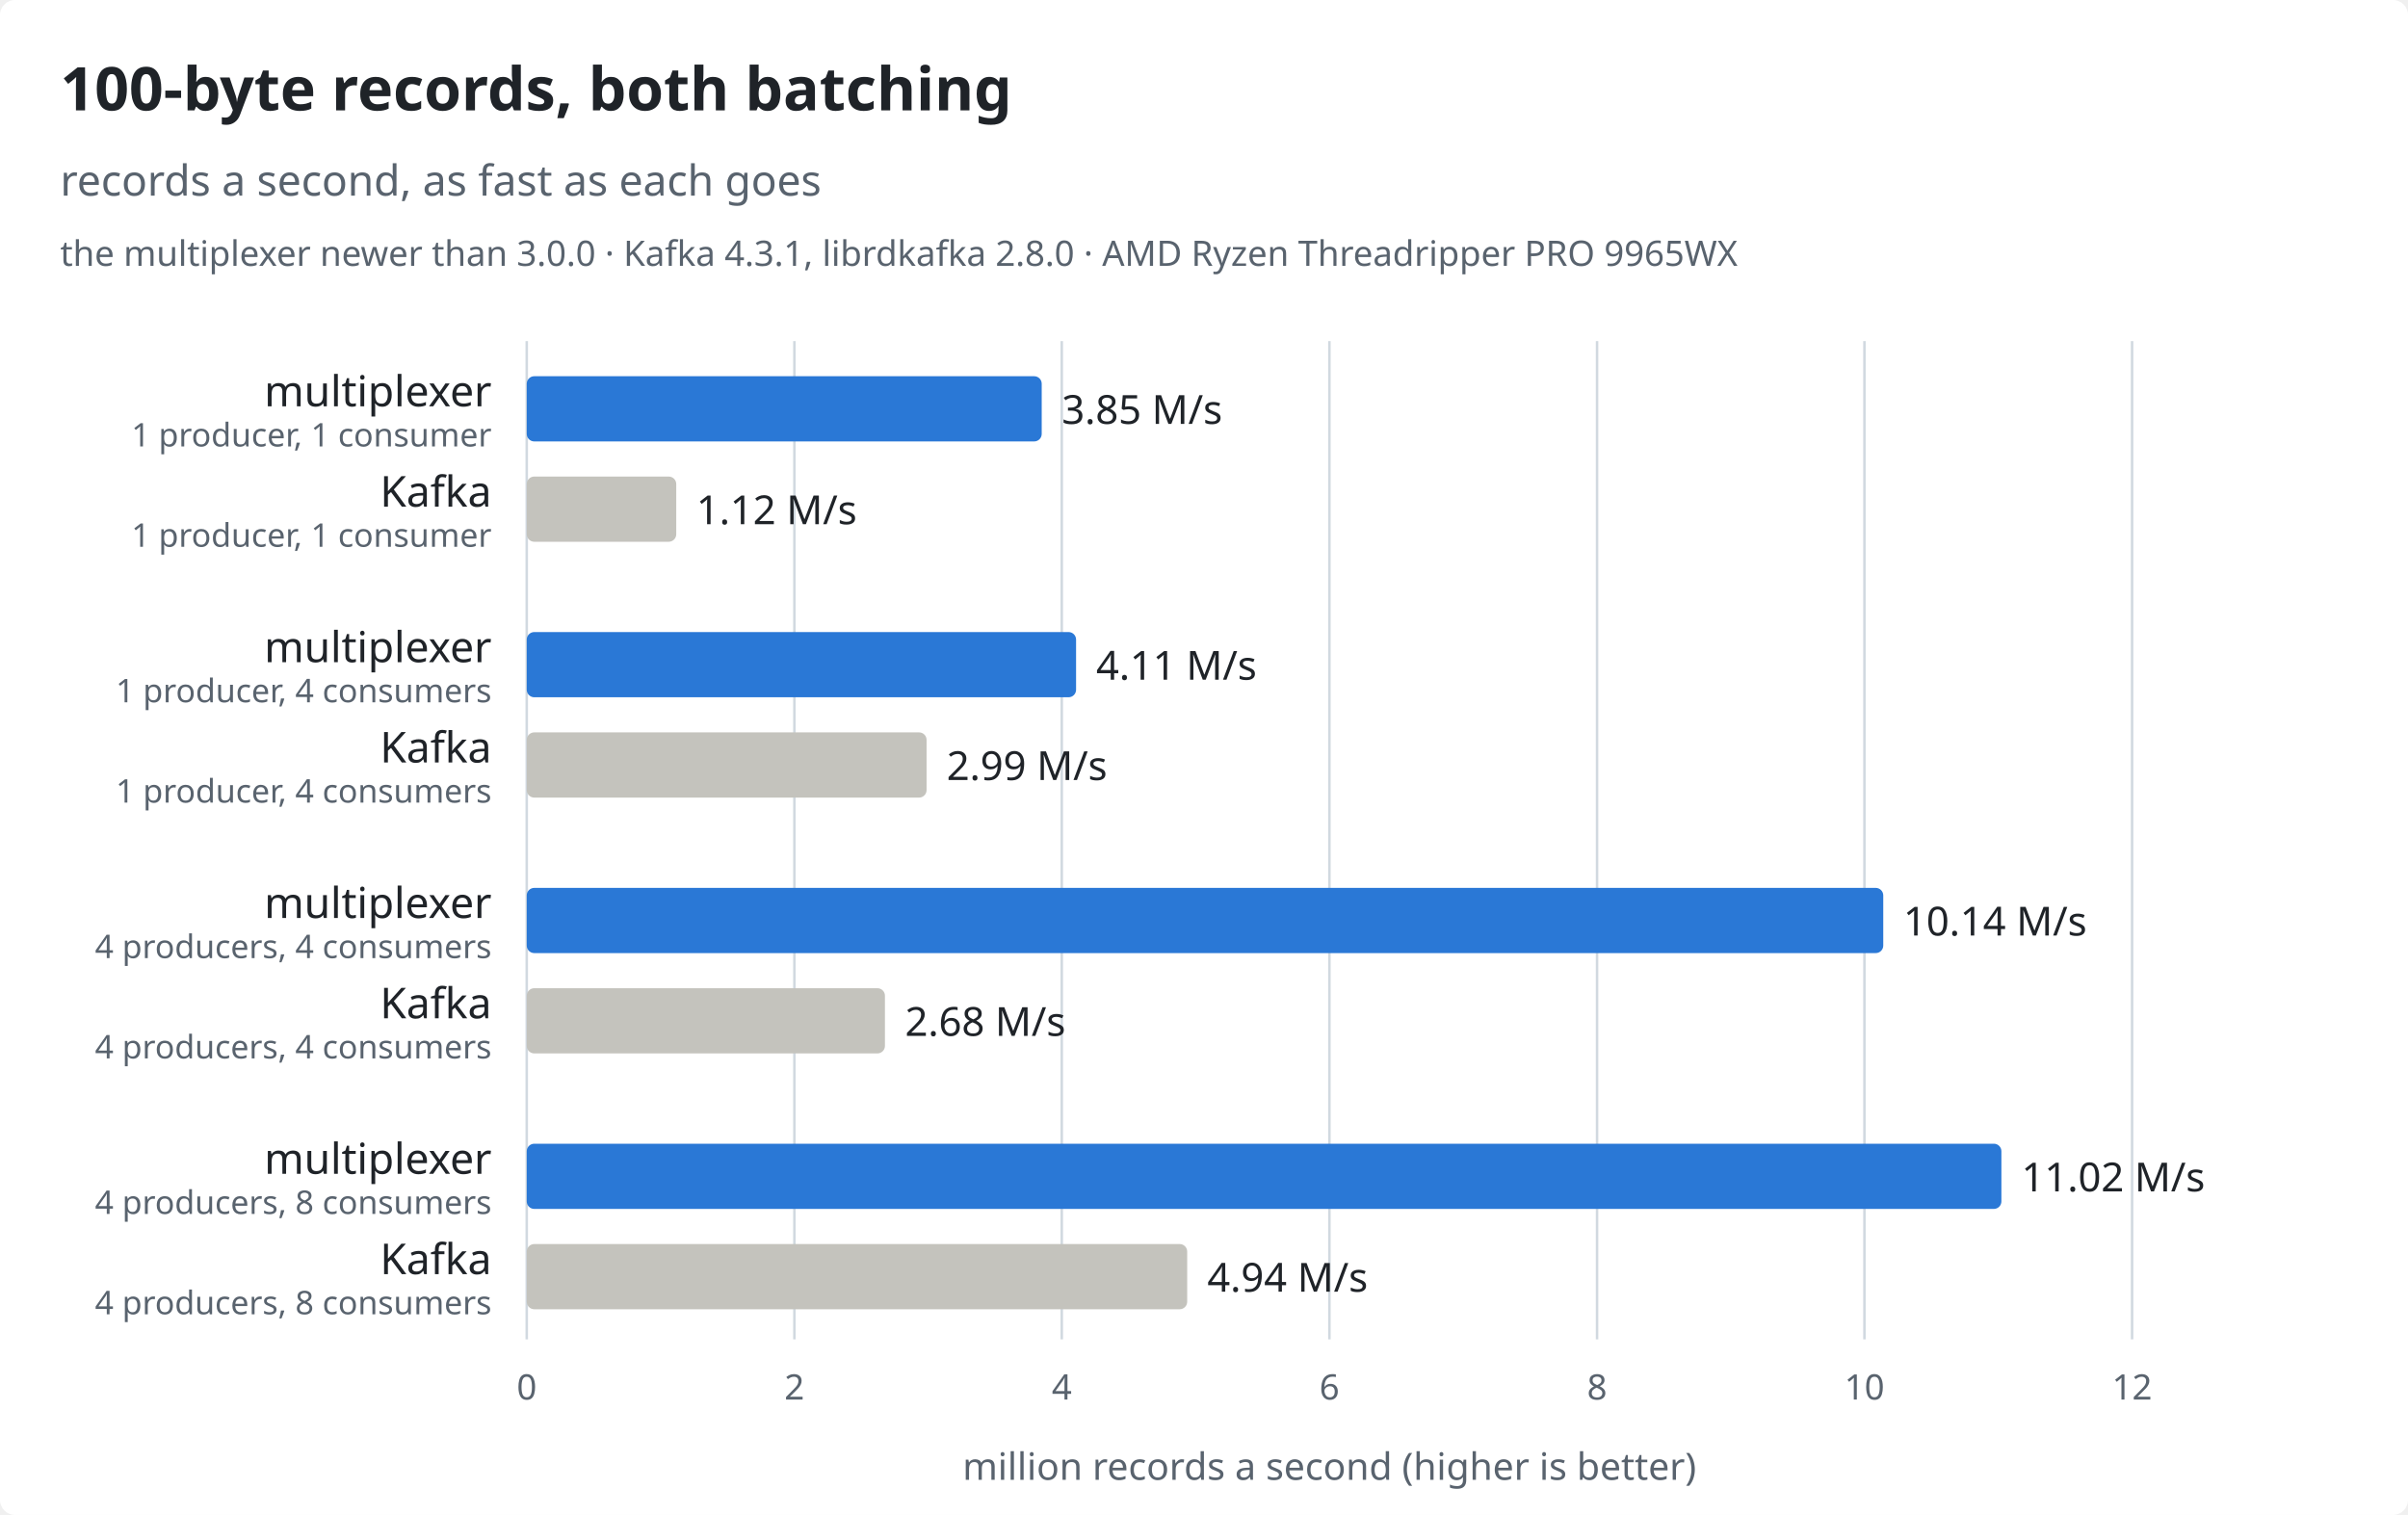
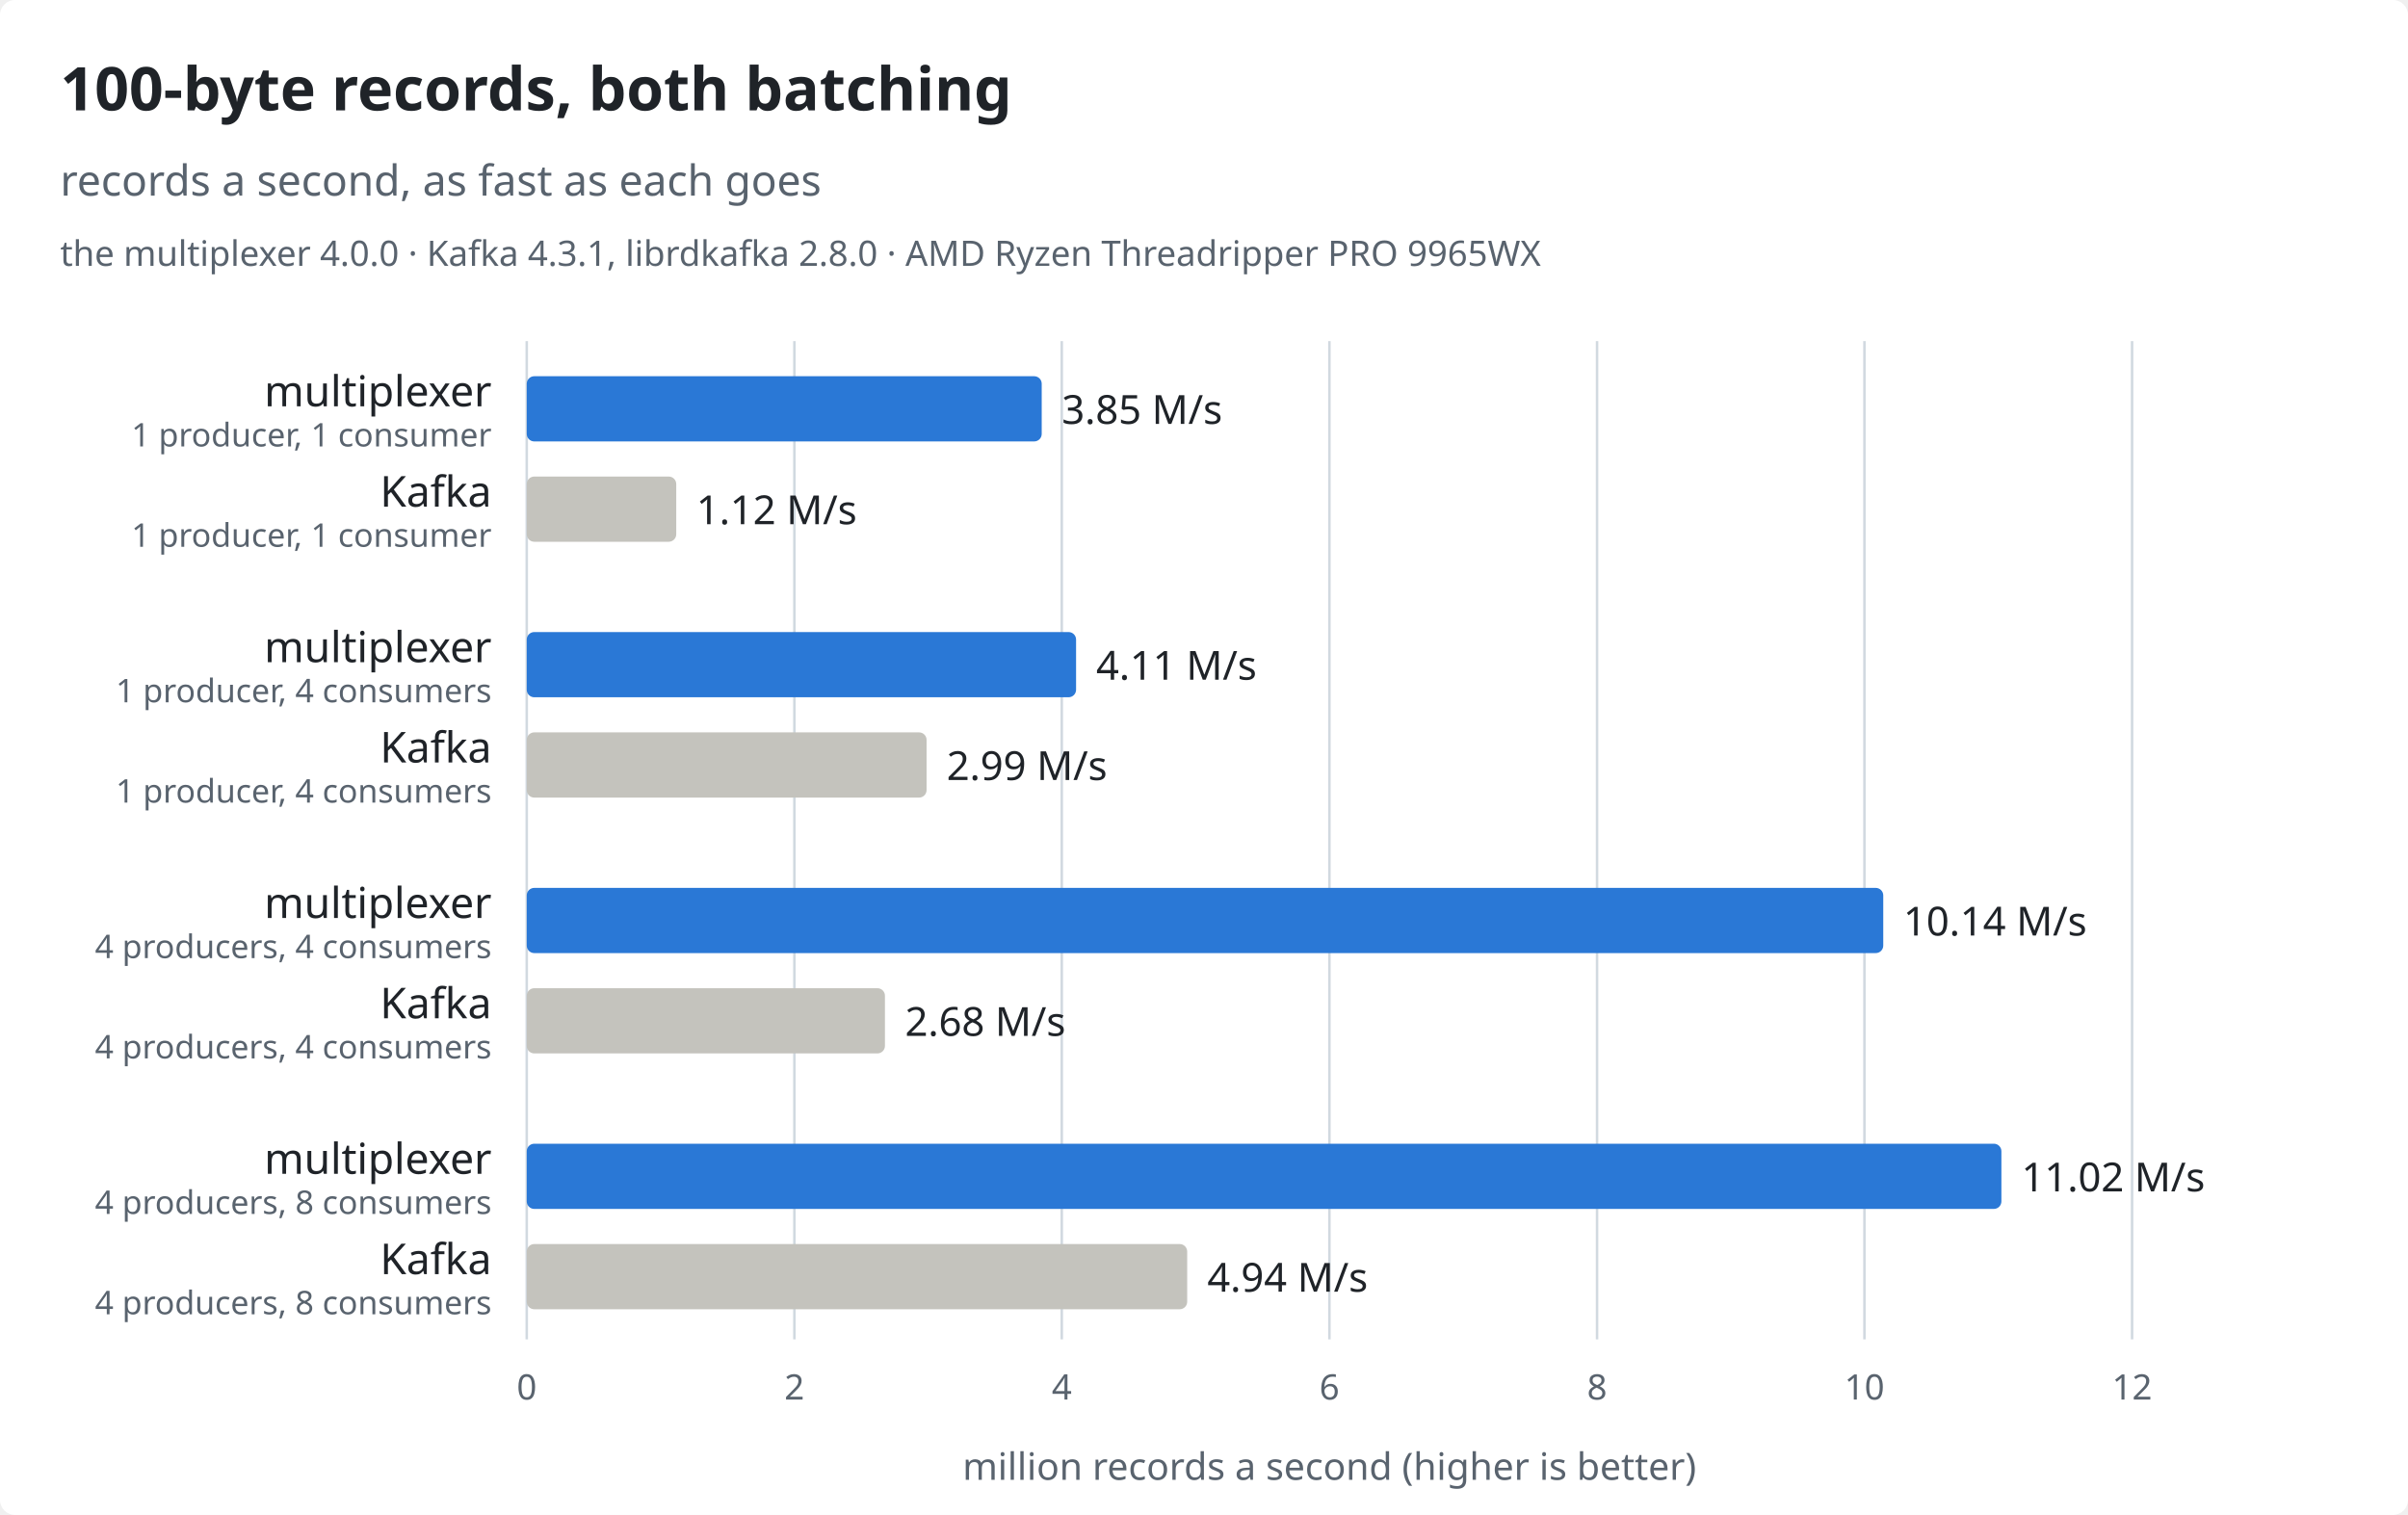
<svg xmlns="http://www.w3.org/2000/svg" width="960" height="604" viewBox="0 0 960 604" role="img" aria-labelledby="title description" font-family="-apple-system, BlinkMacSystemFont, 'Segoe UI', 'Noto Sans', Helvetica, Arial, sans-serif">
  <rect width="960" height="604" rx="6" fill="#ffffff" />
  <text x="24" y="44" font-size="24" font-weight="600" fill="#1f2328">100-byte records, both batching</text>
  <text x="24" y="78" font-size="17" fill="#59636e">records a second, as fast as each goes</text>
-   <text x="24" y="106" font-size="14" fill="#59636e">the multiplexer newer than 3.0.0 · Kafka 4.3.1, librdkafka 2.8.0 · AMD Ryzen Threadripper PRO 9965WX</text>
+   <text x="24" y="106" font-size="14" fill="#59636e">the multiplexer 4.0.0 · Kafka 4.3.1, librdkafka 2.8.0 · AMD Ryzen Threadripper PRO 9965WX</text>
  <line x1="210.0" y1="136" x2="210.0" y2="534" stroke="#d1d9e0" stroke-width="1" />
  <text x="210.0" y="558" font-size="14" text-anchor="middle" fill="#59636e">0</text>
  <line x1="316.7" y1="136" x2="316.7" y2="534" stroke="#d1d9e0" stroke-width="1" />
  <text x="316.7" y="558" font-size="14" text-anchor="middle" fill="#59636e">2</text>
  <line x1="423.3" y1="136" x2="423.3" y2="534" stroke="#d1d9e0" stroke-width="1" />
  <text x="423.3" y="558" font-size="14" text-anchor="middle" fill="#59636e">4</text>
  <line x1="530.0" y1="136" x2="530.0" y2="534" stroke="#d1d9e0" stroke-width="1" />
  <text x="530.0" y="558" font-size="14" text-anchor="middle" fill="#59636e">6</text>
  <line x1="636.7" y1="136" x2="636.7" y2="534" stroke="#d1d9e0" stroke-width="1" />
  <text x="636.7" y="558" font-size="14" text-anchor="middle" fill="#59636e">8</text>
  <line x1="743.3" y1="136" x2="743.3" y2="534" stroke="#d1d9e0" stroke-width="1" />
  <text x="743.3" y="558" font-size="14" text-anchor="middle" fill="#59636e">10</text>
  <line x1="850.0" y1="136" x2="850.0" y2="534" stroke="#d1d9e0" stroke-width="1" />
  <text x="850.0" y="558" font-size="14" text-anchor="middle" fill="#59636e">12</text>
  <text x="530.0" y="590" font-size="15" text-anchor="middle" fill="#59636e">million records a second (higher is better)</text>
  <rect x="210" y="150" width="205.3" height="26" rx="3" fill="#2a78d6" />
  <text x="196" y="162" font-size="17" text-anchor="end" fill="#1f2328">multiplexer</text>
  <text x="196" y="178" font-size="13" text-anchor="end" fill="#59636e">1 producer, 1 consumer</text>
  <text x="423.3" y="169" font-size="16" fill="#1f2328">3.85 M/s</text>
  <rect x="210" y="190" width="59.6" height="26" rx="3" fill="#c4c3bd" />
  <text x="196" y="202" font-size="17" text-anchor="end" fill="#1f2328">Kafka</text>
  <text x="196" y="218" font-size="13" text-anchor="end" fill="#59636e">1 producer, 1 consumer</text>
  <text x="277.6" y="209" font-size="16" fill="#1f2328">1.12 M/s</text>
  <rect x="210" y="252" width="219.0" height="26" rx="3" fill="#2a78d6" />
  <text x="196" y="264" font-size="17" text-anchor="end" fill="#1f2328">multiplexer</text>
  <text x="196" y="280" font-size="13" text-anchor="end" fill="#59636e">1 producer, 4 consumers</text>
  <text x="437.0" y="271" font-size="16" fill="#1f2328">4.11 M/s</text>
  <rect x="210" y="292" width="159.4" height="26" rx="3" fill="#c4c3bd" />
  <text x="196" y="304" font-size="17" text-anchor="end" fill="#1f2328">Kafka</text>
  <text x="196" y="320" font-size="13" text-anchor="end" fill="#59636e">1 producer, 4 consumers</text>
  <text x="377.4" y="311" font-size="16" fill="#1f2328">2.99 M/s</text>
  <rect x="210" y="354" width="540.8" height="26" rx="3" fill="#2a78d6" />
  <text x="196" y="366" font-size="17" text-anchor="end" fill="#1f2328">multiplexer</text>
  <text x="196" y="382" font-size="13" text-anchor="end" fill="#59636e">4 producers, 4 consumers</text>
  <text x="758.8" y="373" font-size="16" fill="#1f2328">10.14 M/s</text>
  <rect x="210" y="394" width="142.8" height="26" rx="3" fill="#c4c3bd" />
  <text x="196" y="406" font-size="17" text-anchor="end" fill="#1f2328">Kafka</text>
  <text x="196" y="422" font-size="13" text-anchor="end" fill="#59636e">4 producers, 4 consumers</text>
  <text x="360.8" y="413" font-size="16" fill="#1f2328">2.68 M/s</text>
  <rect x="210" y="456" width="587.9" height="26" rx="3" fill="#2a78d6" />
  <text x="196" y="468" font-size="17" text-anchor="end" fill="#1f2328">multiplexer</text>
  <text x="196" y="484" font-size="13" text-anchor="end" fill="#59636e">4 producers, 8 consumers</text>
  <text x="805.9" y="475" font-size="16" fill="#1f2328">11.02 M/s</text>
  <rect x="210" y="496" width="263.3" height="26" rx="3" fill="#c4c3bd" />
  <text x="196" y="508" font-size="17" text-anchor="end" fill="#1f2328">Kafka</text>
  <text x="196" y="524" font-size="13" text-anchor="end" fill="#59636e">4 producers, 8 consumers</text>
  <text x="481.3" y="515" font-size="16" fill="#1f2328">4.94 M/s</text>
</svg>
